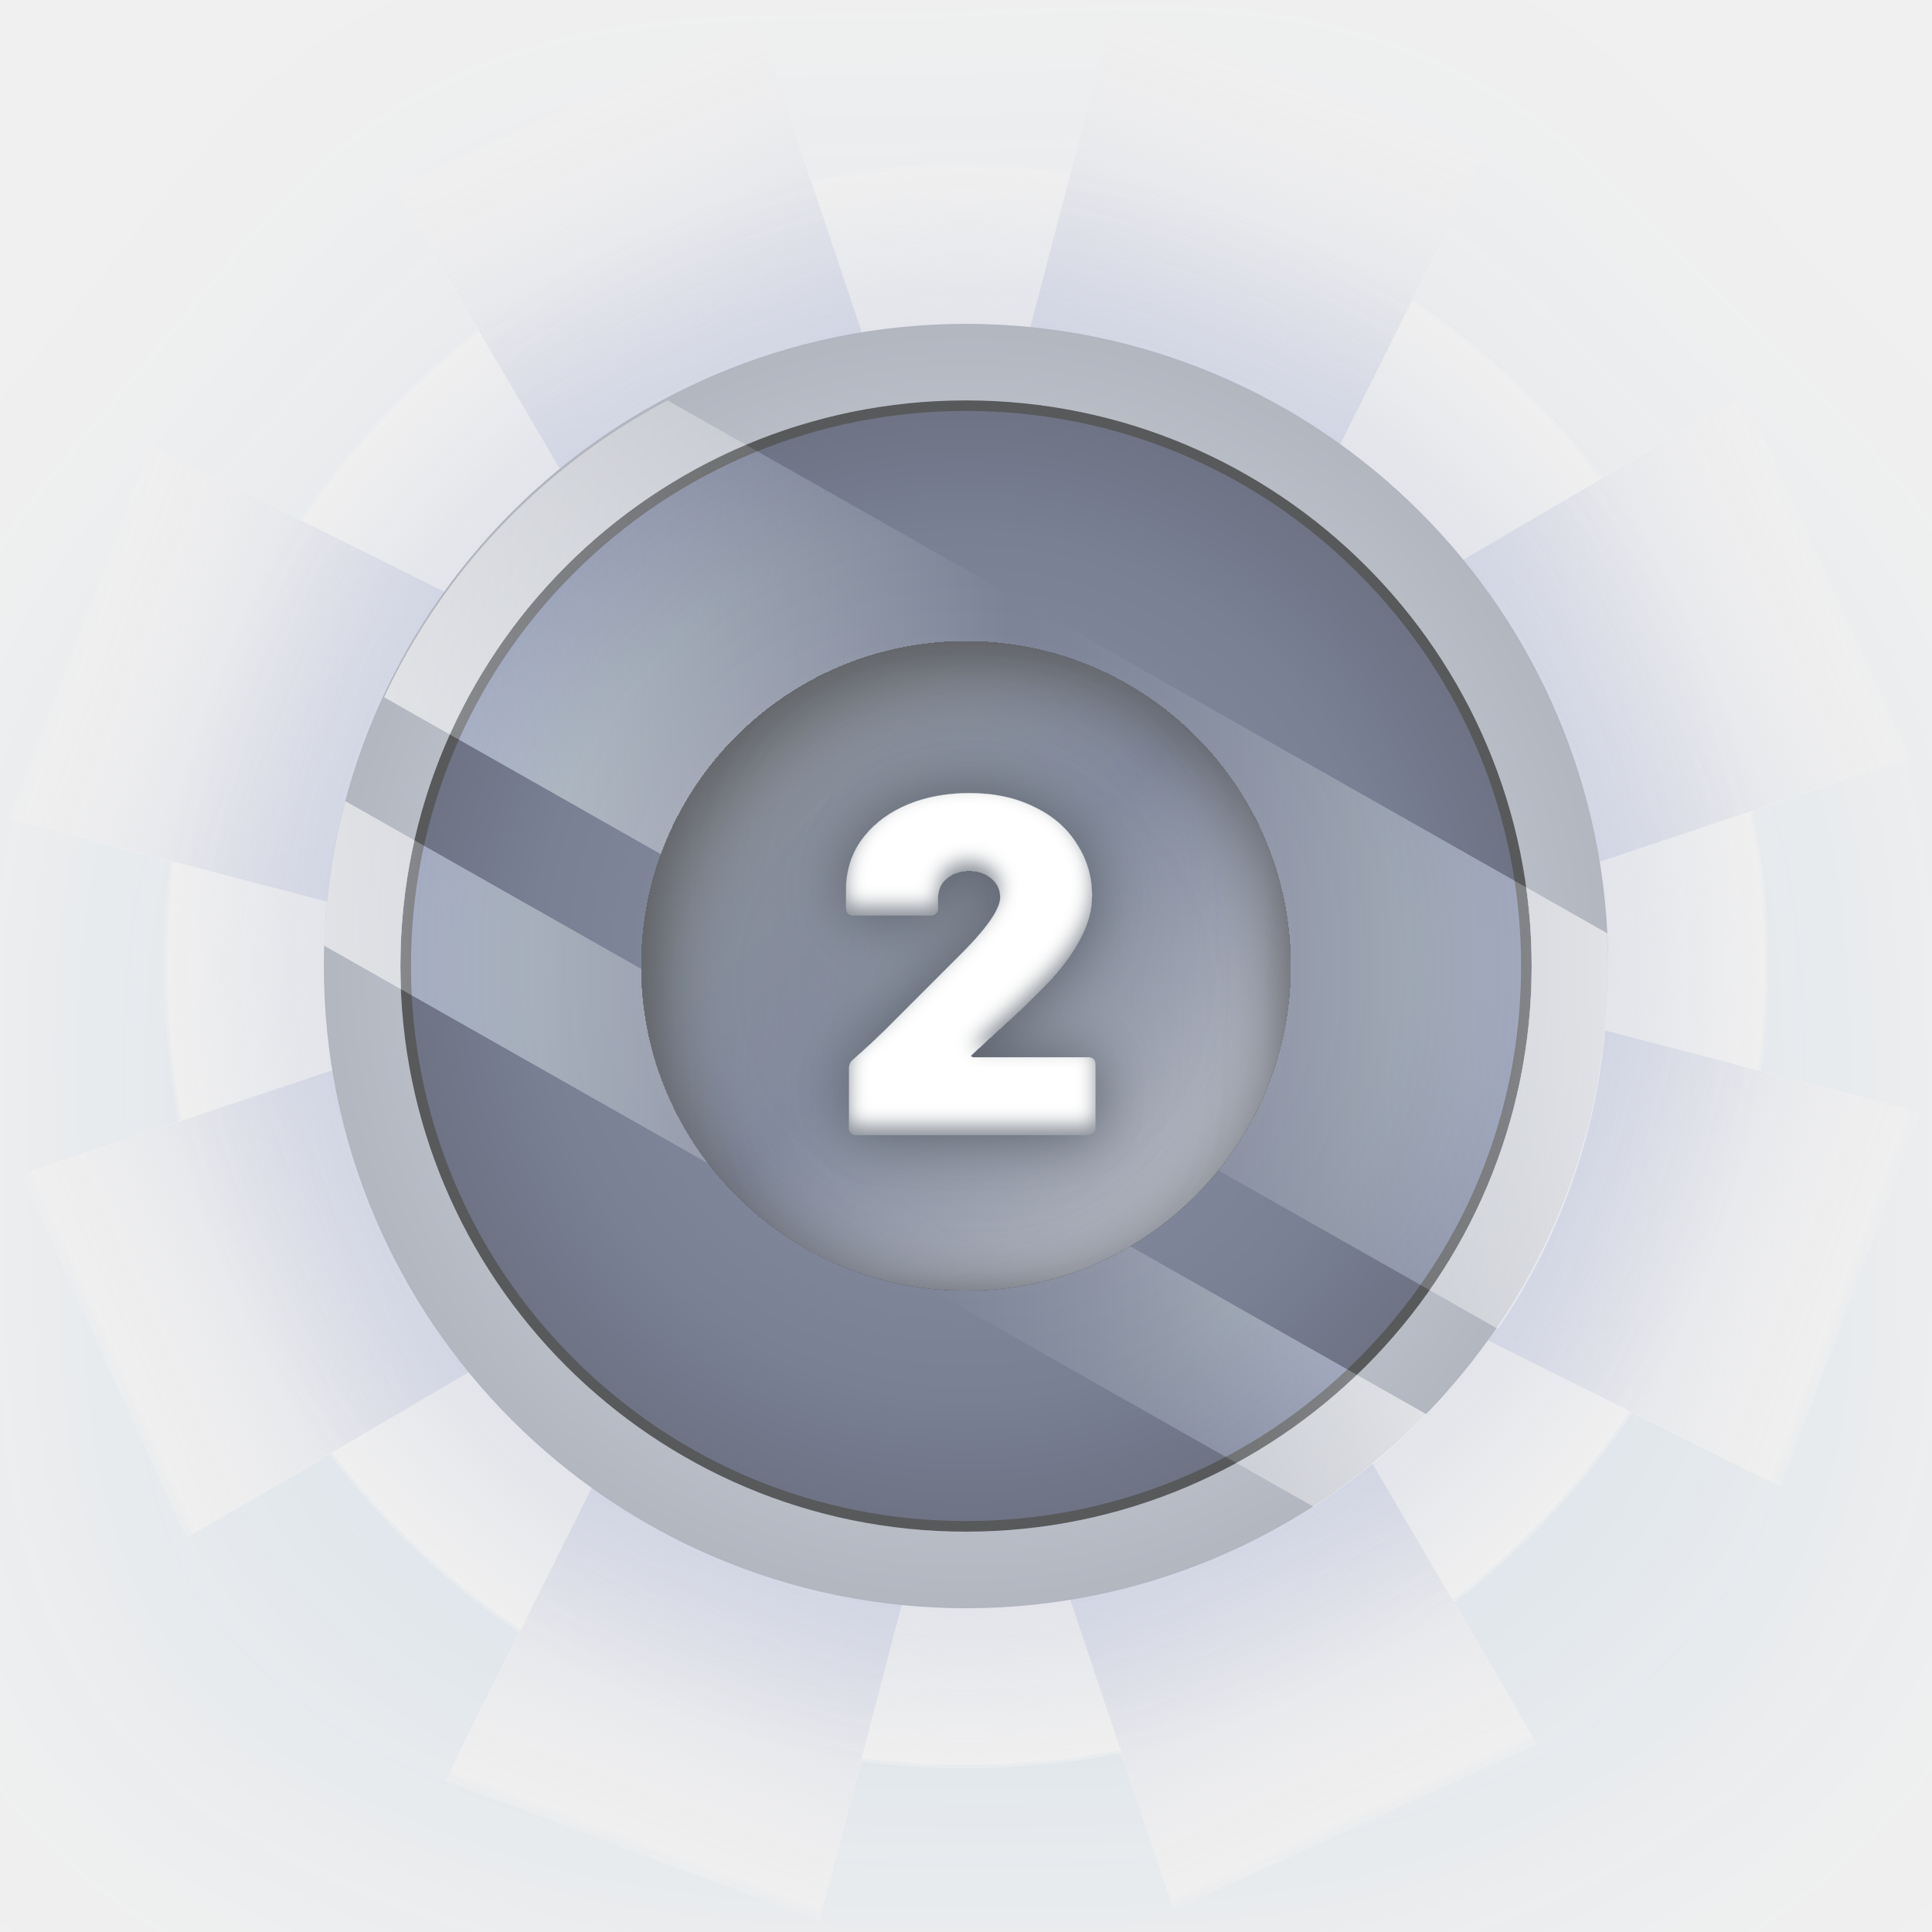
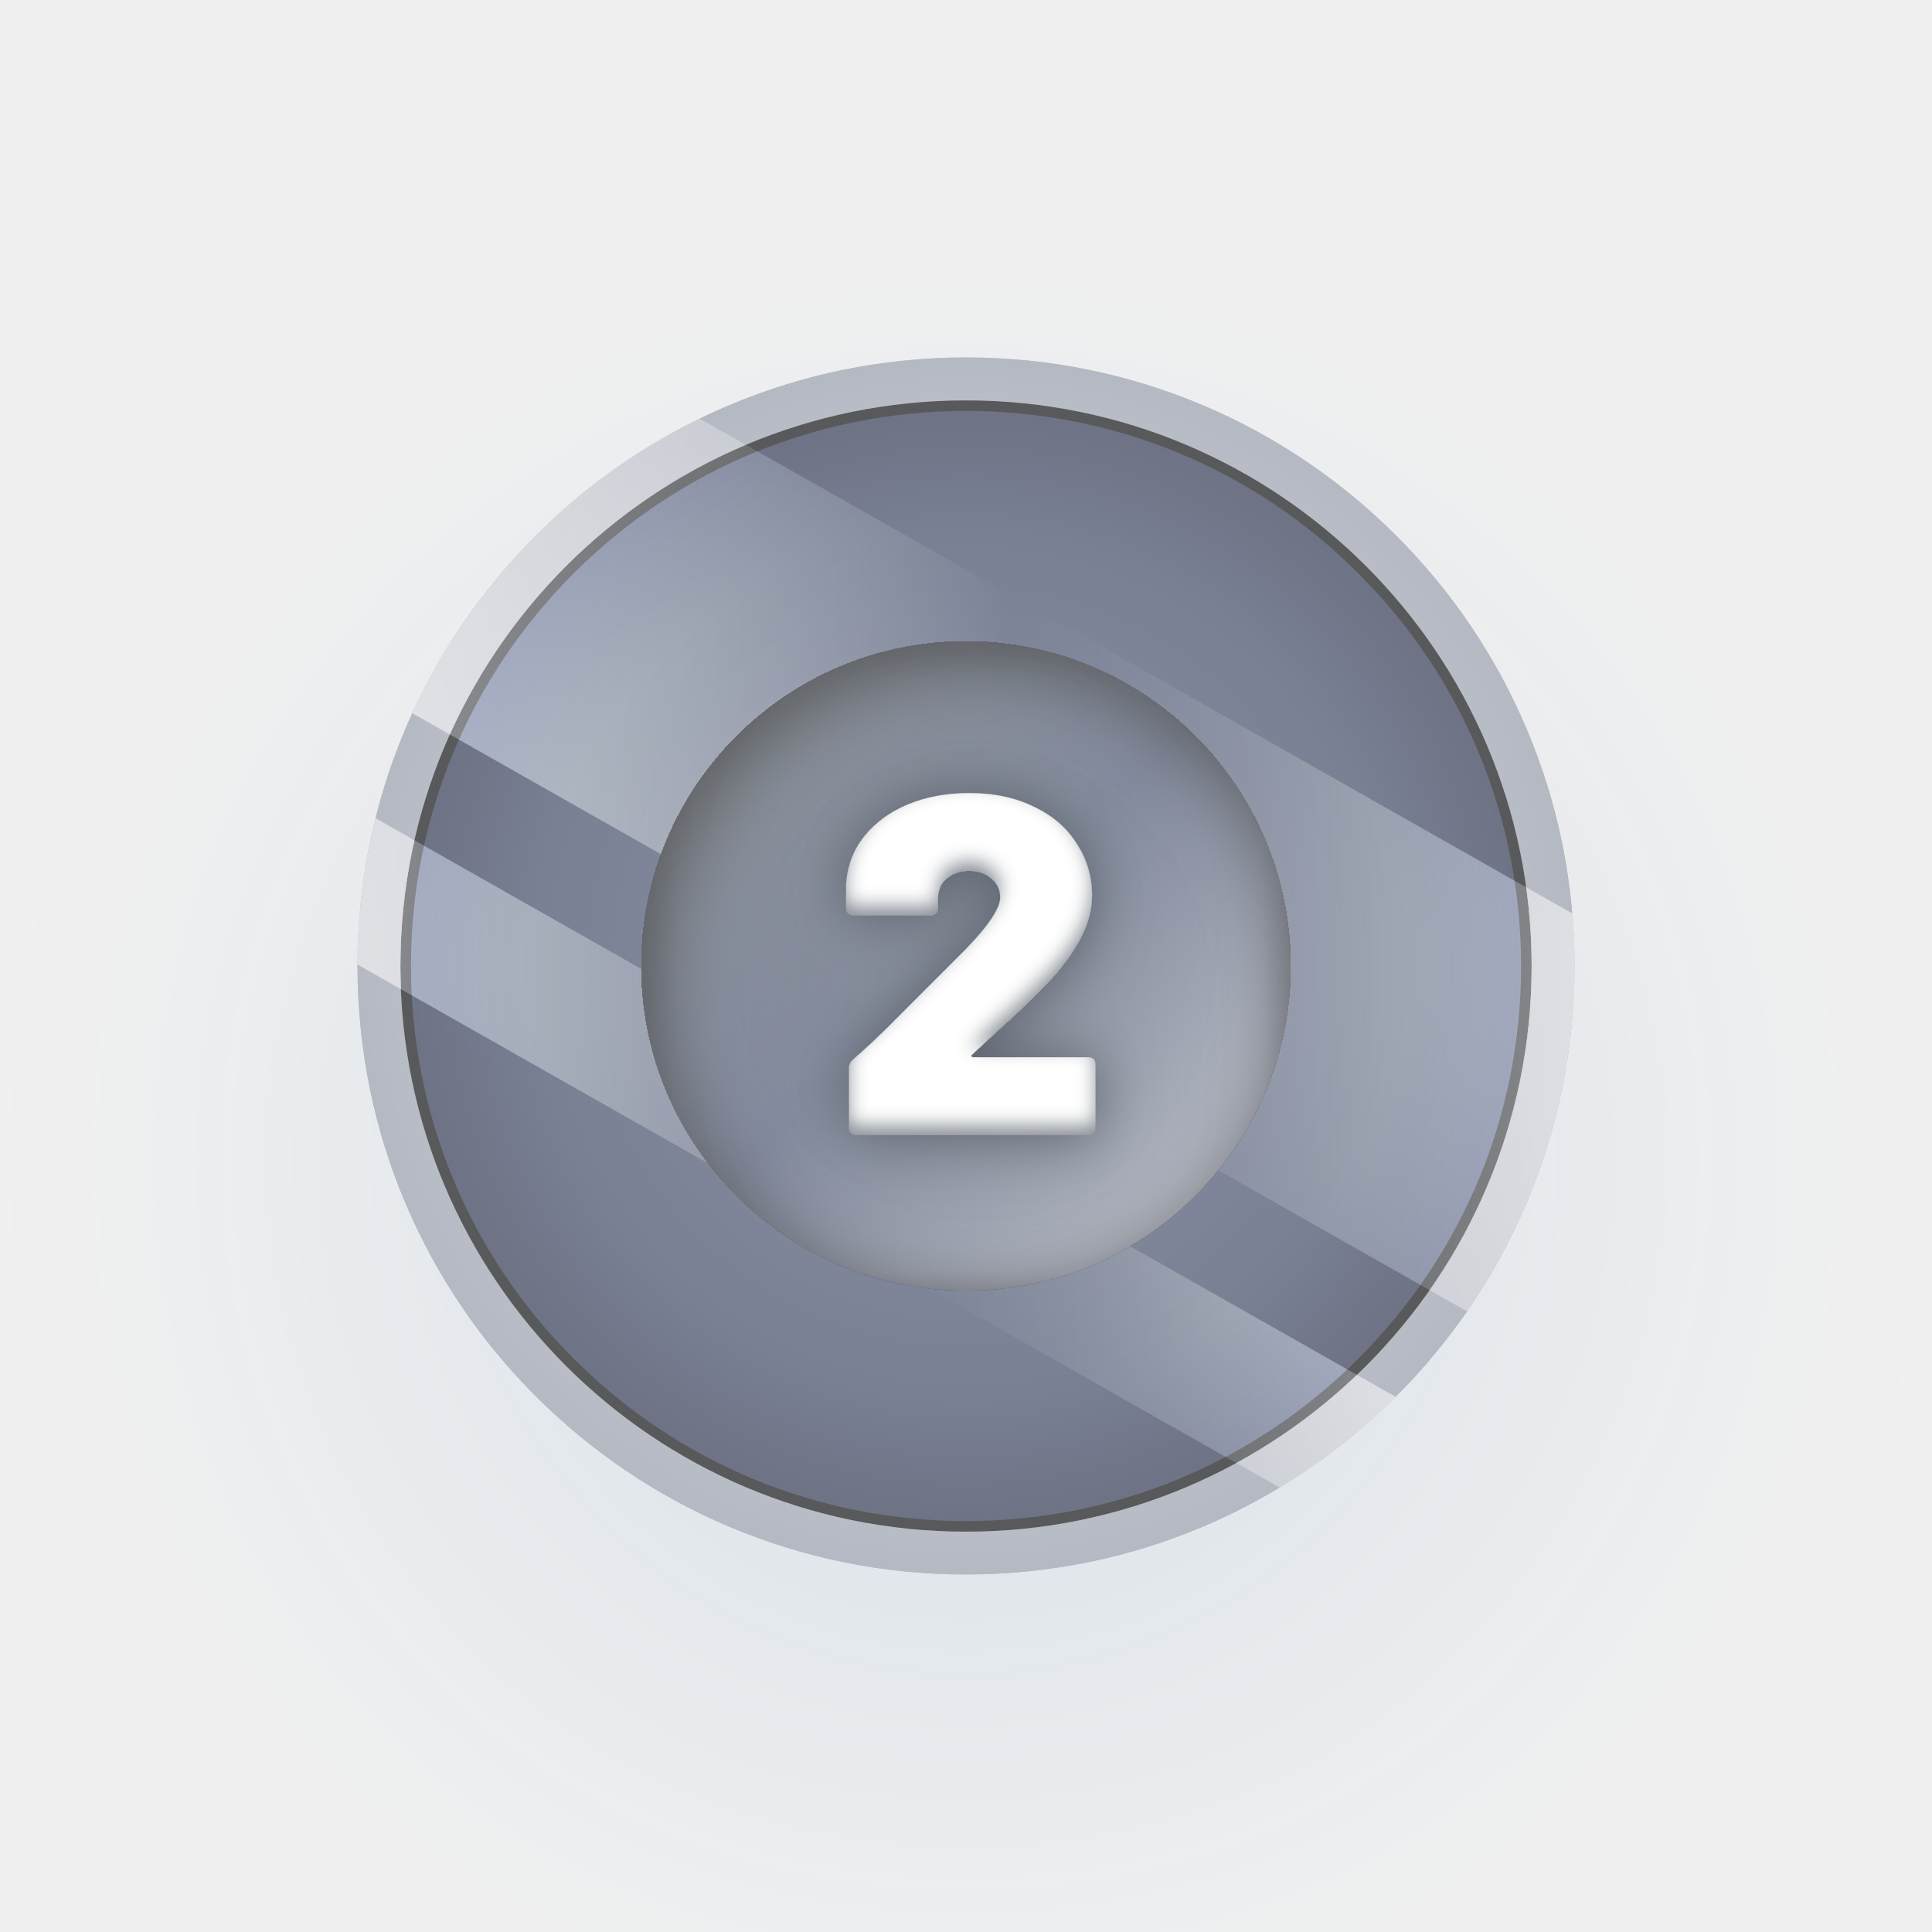
<svg xmlns="http://www.w3.org/2000/svg" width="40" height="40" viewBox="0 0 40 40" fill="none">
  <g id="Single Campaign Overview-Desktop">
    <g id="body">
      <g id="Participant ">
        <g id="Table">
          <g id="leaderboard" filter="url(#filter0_d_5416_24318)">
            <g id="Row Container">
              <g id="header">
                <mask id="path-3-inside-1_5416_24318" fill="white">
                  <path d="M-32 -22H1526V60H-32V-22Z" />
                </mask>
                <path d="M1526 60V59H-32V60V61H1526V60Z" fill="#E7E9EB" mask="url(#path-3-inside-1_5416_24318)" />
                <g id="text">
                  <g id="Badge" clip-path="url(#clip0_5416_24318)">
                    <g id="Group">
                      <g id="Layer 1">
                        <g id="Group_2">
                          <g id="Group_3">
                            <path id="Vector" d="M19.464 11.741L14.188 14.137L8.05 3.666L15.619 0.229L19.464 11.741Z" fill="url(#paint0_linear_5416_24318)" />
                            <path id="Vector_2" d="M13.781 14.539L11.744 19.964L0 16.9L2.921 9.118L13.781 14.539Z" fill="url(#paint1_linear_5416_24318)" />
                            <path id="Vector_3" d="M11.741 20.536L14.137 25.812L3.666 31.951L0.229 24.382L11.741 20.536Z" fill="url(#paint2_linear_5416_24318)" />
                            <path id="Vector_4" d="M14.539 26.22L19.964 28.256L16.9 40L9.118 37.079L14.539 26.22Z" fill="url(#paint3_linear_5416_24318)" />
                            <path id="Vector_5" d="M20.536 28.26L25.812 25.863L31.951 36.334L24.382 39.771L20.536 28.26Z" fill="url(#paint4_linear_5416_24318)" />
                            <path id="Vector_6" d="M26.22 25.461L28.256 20.037L40 23.1L37.079 30.882L26.22 25.461Z" fill="url(#paint5_linear_5416_24318)" />
                            <path id="Vector_7" d="M28.26 19.464L25.863 14.188L36.334 8.05L39.771 15.619L28.26 19.464Z" fill="url(#paint6_linear_5416_24318)" />
                            <path id="Vector_8" d="M25.461 13.781L20.037 11.744L23.1 0L30.882 2.921L25.461 13.781Z" fill="url(#paint7_linear_5416_24318)" />
                          </g>
                          <g id="Group_4">
                            <path id="Vector_9" d="M20 33.297C27.343 33.297 33.296 27.344 33.296 20.001C33.296 12.658 27.343 6.705 20 6.705C12.657 6.705 6.705 12.658 6.705 20.001C6.705 27.344 12.657 33.297 20 33.297Z" fill="#A6AAB3" />
                            <g id="Group_5" style="mix-blend-mode:screen">
                              <path id="Vector_10" d="M20 36.761C15.524 36.761 11.315 35.018 8.148 31.852C4.982 28.687 3.239 24.478 3.239 20C3.239 15.523 4.983 11.315 8.148 8.148C11.314 4.982 15.523 3.24 20 3.24C24.478 3.24 28.686 4.983 31.852 8.148C35.019 11.314 36.761 15.523 36.761 20C36.761 24.478 35.018 28.686 31.852 31.852C28.687 35.019 24.478 36.761 20 36.761Z" fill="url(#paint8_radial_5416_24318)" />
                            </g>
                            <g id="Group_6">
                              <path id="Vector_11" d="M20 31.602C13.603 31.602 8.399 26.397 8.399 20.001C8.399 13.604 13.604 8.4 20 8.4C26.397 8.4 31.602 13.604 31.602 20.001C31.602 26.397 26.397 31.602 20 31.602Z" fill="url(#paint9_radial_5416_24318)" />
                              <path id="Vector_12" d="M20 8.508C23.07 8.508 25.956 9.703 28.126 11.874C30.297 14.045 31.492 16.931 31.492 20C31.492 23.069 30.297 25.955 28.126 28.126C25.956 30.297 23.07 31.492 20 31.492C16.931 31.492 14.045 30.297 11.874 28.126C9.704 25.955 8.509 23.069 8.509 20C8.509 16.931 9.704 14.045 11.874 11.874C14.045 9.703 16.931 8.508 20 8.508ZM20 8.29C13.533 8.29 8.29 13.533 8.29 20.001C8.29 26.468 13.533 31.711 20 31.711C26.468 31.711 31.711 26.468 31.711 20.001C31.711 13.533 26.468 8.29 20 8.29Z" fill="#58595B" />
                            </g>
                            <path id="Vector_13" opacity="0.6" d="M33.296 20.068C33.296 22.827 32.455 25.39 31.016 27.515L7.952 14.435C9.185 11.802 11.257 9.639 13.822 8.29L33.275 19.322C33.289 19.569 33.296 19.817 33.296 20.067V20.068Z" fill="url(#paint10_linear_5416_24318)" style="mix-blend-mode:overlay" />
                            <path id="Vector_14" opacity="0.6" d="M29.533 29.28C28.831 30.003 28.047 30.647 27.195 31.195L6.711 19.579C6.745 18.547 6.895 17.545 7.15 16.586L29.533 29.281V29.28Z" fill="url(#paint11_linear_5416_24318)" style="mix-blend-mode:overlay" />
                          </g>
                        </g>
                        <g id="Rank Icon Container">
                          <g id="Vector_15" filter="url(#filter1_i_5416_24318)">
                            <path d="M20 26.72C23.711 26.72 26.72 23.711 26.72 20C26.72 16.289 23.711 13.28 20 13.28C16.289 13.28 13.28 16.289 13.28 20C13.28 23.711 16.289 26.72 20 26.72Z" fill="url(#paint12_linear_5416_24318)" />
                          </g>
                          <g id="text_2" filter="url(#filter2_ddi_5416_24318)">
                            <path d="M20.129 21.83C20.109 21.843 20.102 21.856 20.109 21.87C20.116 21.883 20.129 21.89 20.149 21.89H22.529C22.576 21.89 22.613 21.903 22.639 21.93C22.666 21.956 22.679 21.993 22.679 22.04V23.35C22.679 23.396 22.666 23.433 22.639 23.46C22.613 23.486 22.576 23.5 22.529 23.5H17.729C17.682 23.5 17.646 23.486 17.619 23.46C17.592 23.433 17.579 23.396 17.579 23.35V22.12C17.579 22.046 17.606 21.986 17.659 21.94C17.959 21.68 18.259 21.396 18.559 21.09C18.866 20.783 19.059 20.59 19.139 20.51C19.139 20.51 19.362 20.286 19.809 19.84C20.409 19.253 20.709 18.833 20.709 18.58C20.709 18.42 20.649 18.29 20.529 18.19C20.409 18.083 20.256 18.03 20.069 18.03C19.876 18.03 19.719 18.083 19.599 18.19C19.479 18.29 19.419 18.426 19.419 18.6V18.8C19.419 18.846 19.406 18.883 19.379 18.91C19.352 18.936 19.316 18.95 19.269 18.95H17.669C17.622 18.95 17.586 18.936 17.559 18.91C17.532 18.883 17.519 18.846 17.519 18.8V18.3C17.546 17.92 17.672 17.59 17.899 17.31C18.132 17.023 18.436 16.803 18.809 16.65C19.189 16.496 19.609 16.42 20.069 16.42C20.582 16.42 21.032 16.516 21.419 16.71C21.806 16.896 22.099 17.153 22.299 17.48C22.506 17.8 22.609 18.153 22.609 18.54C22.609 18.813 22.542 19.083 22.409 19.35C22.282 19.616 22.092 19.896 21.839 20.19C21.572 20.49 21.146 20.903 20.559 21.43L20.129 21.83Z" fill="white" />
                          </g>
                        </g>
                      </g>
                    </g>
                  </g>
                </g>
              </g>
            </g>
          </g>
        </g>
      </g>
    </g>
  </g>
  <defs>
    <filter id="filter0_d_5416_24318" x="-62" y="-202" width="1618" height="918" filterUnits="userSpaceOnUse" color-interpolation-filters="sRGB">
      <feFlood flood-opacity="0" result="BackgroundImageFix" />
      <feColorMatrix in="SourceAlpha" type="matrix" values="0 0 0 0 0 0 0 0 0 0 0 0 0 0 0 0 0 0 127 0" result="hardAlpha" />
      <feOffset dy="4" />
      <feGaussianBlur stdDeviation="15" />
      <feComposite in2="hardAlpha" operator="out" />
      <feColorMatrix type="matrix" values="0 0 0 0 0 0 0 0 0 0.357 0 0 0 0 0.675 0 0 0 0.08 0" />
      <feBlend mode="normal" in2="BackgroundImageFix" result="effect1_dropShadow_5416_24318" />
      <feBlend mode="normal" in="SourceGraphic" in2="effect1_dropShadow_5416_24318" result="shape" />
    </filter>
    <filter id="filter1_i_5416_24318" x="13.28" y="13.28" width="13.64" height="13.84" filterUnits="userSpaceOnUse" color-interpolation-filters="sRGB">
      <feFlood flood-opacity="0" result="BackgroundImageFix" />
      <feBlend mode="normal" in="SourceGraphic" in2="BackgroundImageFix" result="shape" />
      <feColorMatrix in="SourceAlpha" type="matrix" values="0 0 0 0 0 0 0 0 0 0 0 0 0 0 0 0 0 0 127 0" result="hardAlpha" />
      <feOffset dx="0.2" dy="0.4" />
      <feGaussianBlur stdDeviation="0.8" />
      <feComposite in2="hardAlpha" operator="arithmetic" k2="-1" k3="1" />
      <feColorMatrix type="matrix" values="0 0 0 0 0.345 0 0 0 0 0.349 0 0 0 0 0.357 0 0 0 1 0" />
      <feBlend mode="normal" in2="shape" result="effect1_innerShadow_5416_24318" />
    </filter>
    <filter id="filter2_ddi_5416_24318" x="14.319" y="13.22" width="11.56" height="13.48" filterUnits="userSpaceOnUse" color-interpolation-filters="sRGB">
      <feFlood flood-opacity="0" result="BackgroundImageFix" />
      <feColorMatrix in="SourceAlpha" type="matrix" values="0 0 0 0 0 0 0 0 0 0 0 0 0 0 0 0 0 0 127 0" result="hardAlpha" />
      <feOffset />
      <feGaussianBlur stdDeviation="1.6" />
      <feComposite in2="hardAlpha" operator="out" />
      <feColorMatrix type="matrix" values="0 0 0 0 0.541 0 0 0 0 0.565 0 0 0 0 0.596 0 0 0 1 0" />
      <feBlend mode="normal" in2="BackgroundImageFix" result="effect1_dropShadow_5416_24318" />
      <feColorMatrix in="SourceAlpha" type="matrix" values="0 0 0 0 0 0 0 0 0 0 0 0 0 0 0 0 0 0 127 0" result="hardAlpha" />
      <feOffset />
      <feGaussianBlur stdDeviation="0.6" />
      <feComposite in2="hardAlpha" operator="out" />
      <feColorMatrix type="matrix" values="0 0 0 0 0.357 0 0 0 0 0.384 0 0 0 0 0.424 0 0 0 1 0" />
      <feBlend mode="normal" in2="effect1_dropShadow_5416_24318" result="effect2_dropShadow_5416_24318" />
      <feBlend mode="normal" in="SourceGraphic" in2="effect2_dropShadow_5416_24318" result="shape" />
      <feColorMatrix in="SourceAlpha" type="matrix" values="0 0 0 0 0 0 0 0 0 0 0 0 0 0 0 0 0 0 127 0" result="hardAlpha" />
      <feOffset dy="-0.2" />
      <feGaussianBlur stdDeviation="0.2" />
      <feComposite in2="hardAlpha" operator="arithmetic" k2="-1" k3="1" />
      <feColorMatrix type="matrix" values="0 0 0 0 0.541 0 0 0 0 0.565 0 0 0 0 0.596 0 0 0 1 0" />
      <feBlend mode="normal" in2="shape" result="effect3_innerShadow_5416_24318" />
    </filter>
    <linearGradient id="paint0_linear_5416_24318" x1="11.885" y1="2.041" x2="16.668" y2="12.569" gradientUnits="userSpaceOnUse">
      <stop stop-color="#AFB6D4" stop-opacity="0" />
      <stop offset="0.11" stop-color="#AFB6D3" stop-opacity="0.03" />
      <stop offset="0.25" stop-color="#AFB6D3" stop-opacity="0.1" />
      <stop offset="0.4" stop-color="#AFB6D3" stop-opacity="0.23" />
      <stop offset="0.58" stop-color="#AFB6D3" stop-opacity="0.41" />
      <stop offset="0.76" stop-color="#AFB6D3" stop-opacity="0.64" />
      <stop offset="0.94" stop-color="#AFB6D3" stop-opacity="0.91" />
      <stop offset="1" stop-color="#B0B7D3" />
    </linearGradient>
    <linearGradient id="paint1_linear_5416_24318" x1="1.571" y1="13.022" x2="12.398" y2="17.085" gradientUnits="userSpaceOnUse">
      <stop stop-color="#AFB6D4" stop-opacity="0" />
      <stop offset="0.11" stop-color="#AFB6D3" stop-opacity="0.03" />
      <stop offset="0.25" stop-color="#AFB6D3" stop-opacity="0.1" />
      <stop offset="0.4" stop-color="#AFB6D3" stop-opacity="0.23" />
      <stop offset="0.58" stop-color="#AFB6D3" stop-opacity="0.41" />
      <stop offset="0.76" stop-color="#AFB6D3" stop-opacity="0.64" />
      <stop offset="0.94" stop-color="#AFB6D3" stop-opacity="0.91" />
      <stop offset="1" stop-color="#B0B7D3" />
    </linearGradient>
    <linearGradient id="paint2_linear_5416_24318" x1="2.043" y1="28.08" x2="12.571" y2="23.298" gradientUnits="userSpaceOnUse">
      <stop stop-color="#AFB6D4" stop-opacity="0" />
      <stop offset="0.11" stop-color="#AFB6D3" stop-opacity="0.03" />
      <stop offset="0.25" stop-color="#AFB6D3" stop-opacity="0.1" />
      <stop offset="0.4" stop-color="#AFB6D3" stop-opacity="0.23" />
      <stop offset="0.58" stop-color="#AFB6D3" stop-opacity="0.41" />
      <stop offset="0.76" stop-color="#AFB6D3" stop-opacity="0.64" />
      <stop offset="0.94" stop-color="#AFB6D3" stop-opacity="0.91" />
      <stop offset="1" stop-color="#B0B7D3" />
    </linearGradient>
    <linearGradient id="paint3_linear_5416_24318" x1="13.025" y1="38.394" x2="17.088" y2="27.567" gradientUnits="userSpaceOnUse">
      <stop stop-color="#AFB6D4" stop-opacity="0" />
      <stop offset="0.11" stop-color="#AFB6D3" stop-opacity="0.03" />
      <stop offset="0.25" stop-color="#AFB6D3" stop-opacity="0.1" />
      <stop offset="0.4" stop-color="#AFB6D3" stop-opacity="0.23" />
      <stop offset="0.58" stop-color="#AFB6D3" stop-opacity="0.41" />
      <stop offset="0.76" stop-color="#AFB6D3" stop-opacity="0.64" />
      <stop offset="0.94" stop-color="#AFB6D3" stop-opacity="0.91" />
      <stop offset="1" stop-color="#B0B7D3" />
    </linearGradient>
    <linearGradient id="paint4_linear_5416_24318" x1="28.084" y1="37.922" x2="23.301" y2="27.393" gradientUnits="userSpaceOnUse">
      <stop stop-color="#AFB6D4" stop-opacity="0" />
      <stop offset="0.11" stop-color="#AFB6D3" stop-opacity="0.03" />
      <stop offset="0.25" stop-color="#AFB6D3" stop-opacity="0.1" />
      <stop offset="0.4" stop-color="#AFB6D3" stop-opacity="0.23" />
      <stop offset="0.58" stop-color="#AFB6D3" stop-opacity="0.41" />
      <stop offset="0.76" stop-color="#AFB6D3" stop-opacity="0.64" />
      <stop offset="0.94" stop-color="#AFB6D3" stop-opacity="0.91" />
      <stop offset="1" stop-color="#B0B7D3" />
    </linearGradient>
    <linearGradient id="paint5_linear_5416_24318" x1="38.398" y1="26.94" x2="27.571" y2="22.877" gradientUnits="userSpaceOnUse">
      <stop stop-color="#AFB6D4" stop-opacity="0" />
      <stop offset="0.11" stop-color="#AFB6D3" stop-opacity="0.03" />
      <stop offset="0.25" stop-color="#AFB6D3" stop-opacity="0.1" />
      <stop offset="0.4" stop-color="#AFB6D3" stop-opacity="0.23" />
      <stop offset="0.58" stop-color="#AFB6D3" stop-opacity="0.41" />
      <stop offset="0.76" stop-color="#AFB6D3" stop-opacity="0.64" />
      <stop offset="0.94" stop-color="#AFB6D3" stop-opacity="0.91" />
      <stop offset="1" stop-color="#B0B7D3" />
    </linearGradient>
    <linearGradient id="paint6_linear_5416_24318" x1="37.925" y1="11.882" x2="27.396" y2="16.665" gradientUnits="userSpaceOnUse">
      <stop stop-color="#AFB6D4" stop-opacity="0" />
      <stop offset="0.11" stop-color="#AFB6D3" stop-opacity="0.03" />
      <stop offset="0.25" stop-color="#AFB6D3" stop-opacity="0.1" />
      <stop offset="0.4" stop-color="#AFB6D3" stop-opacity="0.23" />
      <stop offset="0.58" stop-color="#AFB6D3" stop-opacity="0.41" />
      <stop offset="0.76" stop-color="#AFB6D3" stop-opacity="0.64" />
      <stop offset="0.94" stop-color="#AFB6D3" stop-opacity="0.91" />
      <stop offset="1" stop-color="#B0B7D3" />
    </linearGradient>
    <linearGradient id="paint7_linear_5416_24318" x1="26.944" y1="1.568" x2="22.881" y2="12.394" gradientUnits="userSpaceOnUse">
      <stop stop-color="#AFB6D4" stop-opacity="0" />
      <stop offset="0.11" stop-color="#AFB6D3" stop-opacity="0.03" />
      <stop offset="0.25" stop-color="#AFB6D3" stop-opacity="0.1" />
      <stop offset="0.4" stop-color="#AFB6D3" stop-opacity="0.23" />
      <stop offset="0.58" stop-color="#AFB6D3" stop-opacity="0.41" />
      <stop offset="0.76" stop-color="#AFB6D3" stop-opacity="0.64" />
      <stop offset="0.94" stop-color="#AFB6D3" stop-opacity="0.91" />
      <stop offset="1" stop-color="#B0B7D3" />
    </linearGradient>
    <radialGradient id="paint8_radial_5416_24318" cx="0" cy="0" r="1" gradientUnits="userSpaceOnUse" gradientTransform="translate(20.0004 20.0004) scale(16.7609)">
      <stop stop-color="#ADB4D0" />
      <stop offset="1" stop-color="#B0B9D6" stop-opacity="0" />
    </radialGradient>
    <radialGradient id="paint9_radial_5416_24318" cx="0" cy="0" r="1" gradientUnits="userSpaceOnUse" gradientTransform="translate(20.0004 20.0007) scale(13.9188)">
      <stop stop-color="#828A9E" />
      <stop offset="0.41" stop-color="#80879B" />
      <stop offset="0.64" stop-color="#798093" />
      <stop offset="0.82" stop-color="#6E7385" />
      <stop offset="0.98" stop-color="#5E6272" />
      <stop offset="1" stop-color="#5C5F6F" />
    </radialGradient>
    <linearGradient id="paint10_linear_5416_24318" x1="7.952" y1="17.902" x2="33.296" y2="17.902" gradientUnits="userSpaceOnUse">
      <stop stop-color="white" />
      <stop offset="0.51" stop-color="white" stop-opacity="0" />
      <stop offset="0.56" stop-color="white" stop-opacity="0.02" />
      <stop offset="0.62" stop-color="white" stop-opacity="0.09" />
      <stop offset="0.69" stop-color="white" stop-opacity="0.19" />
      <stop offset="0.76" stop-color="white" stop-opacity="0.34" />
      <stop offset="0.84" stop-color="white" stop-opacity="0.53" />
      <stop offset="0.92" stop-color="white" stop-opacity="0.75" />
      <stop offset="1" stop-color="white" />
    </linearGradient>
    <linearGradient id="paint11_linear_5416_24318" x1="6.711" y1="23.89" x2="29.533" y2="23.89" gradientUnits="userSpaceOnUse">
      <stop stop-color="white" />
      <stop offset="0.51" stop-color="white" stop-opacity="0" />
      <stop offset="0.56" stop-color="white" stop-opacity="0.02" />
      <stop offset="0.62" stop-color="white" stop-opacity="0.09" />
      <stop offset="0.69" stop-color="white" stop-opacity="0.19" />
      <stop offset="0.76" stop-color="white" stop-opacity="0.34" />
      <stop offset="0.84" stop-color="white" stop-opacity="0.53" />
      <stop offset="0.92" stop-color="white" stop-opacity="0.75" />
      <stop offset="1" stop-color="white" />
    </linearGradient>
    <linearGradient id="paint12_linear_5416_24318" x1="24.832" y1="24.832" x2="14.711" y2="14.711" gradientUnits="userSpaceOnUse">
      <stop stop-color="#B5B9C3" />
      <stop offset="0.495" stop-color="#828A9E" />
      <stop offset="1" stop-color="#8A9098" />
    </linearGradient>
    <clipPath id="clip0_5416_24318">
-       <rect width="40" height="40" fill="white" />
+       <circle cx="20" cy="20" r="12.6" fill="white" />
    </clipPath>
  </defs>
</svg>
